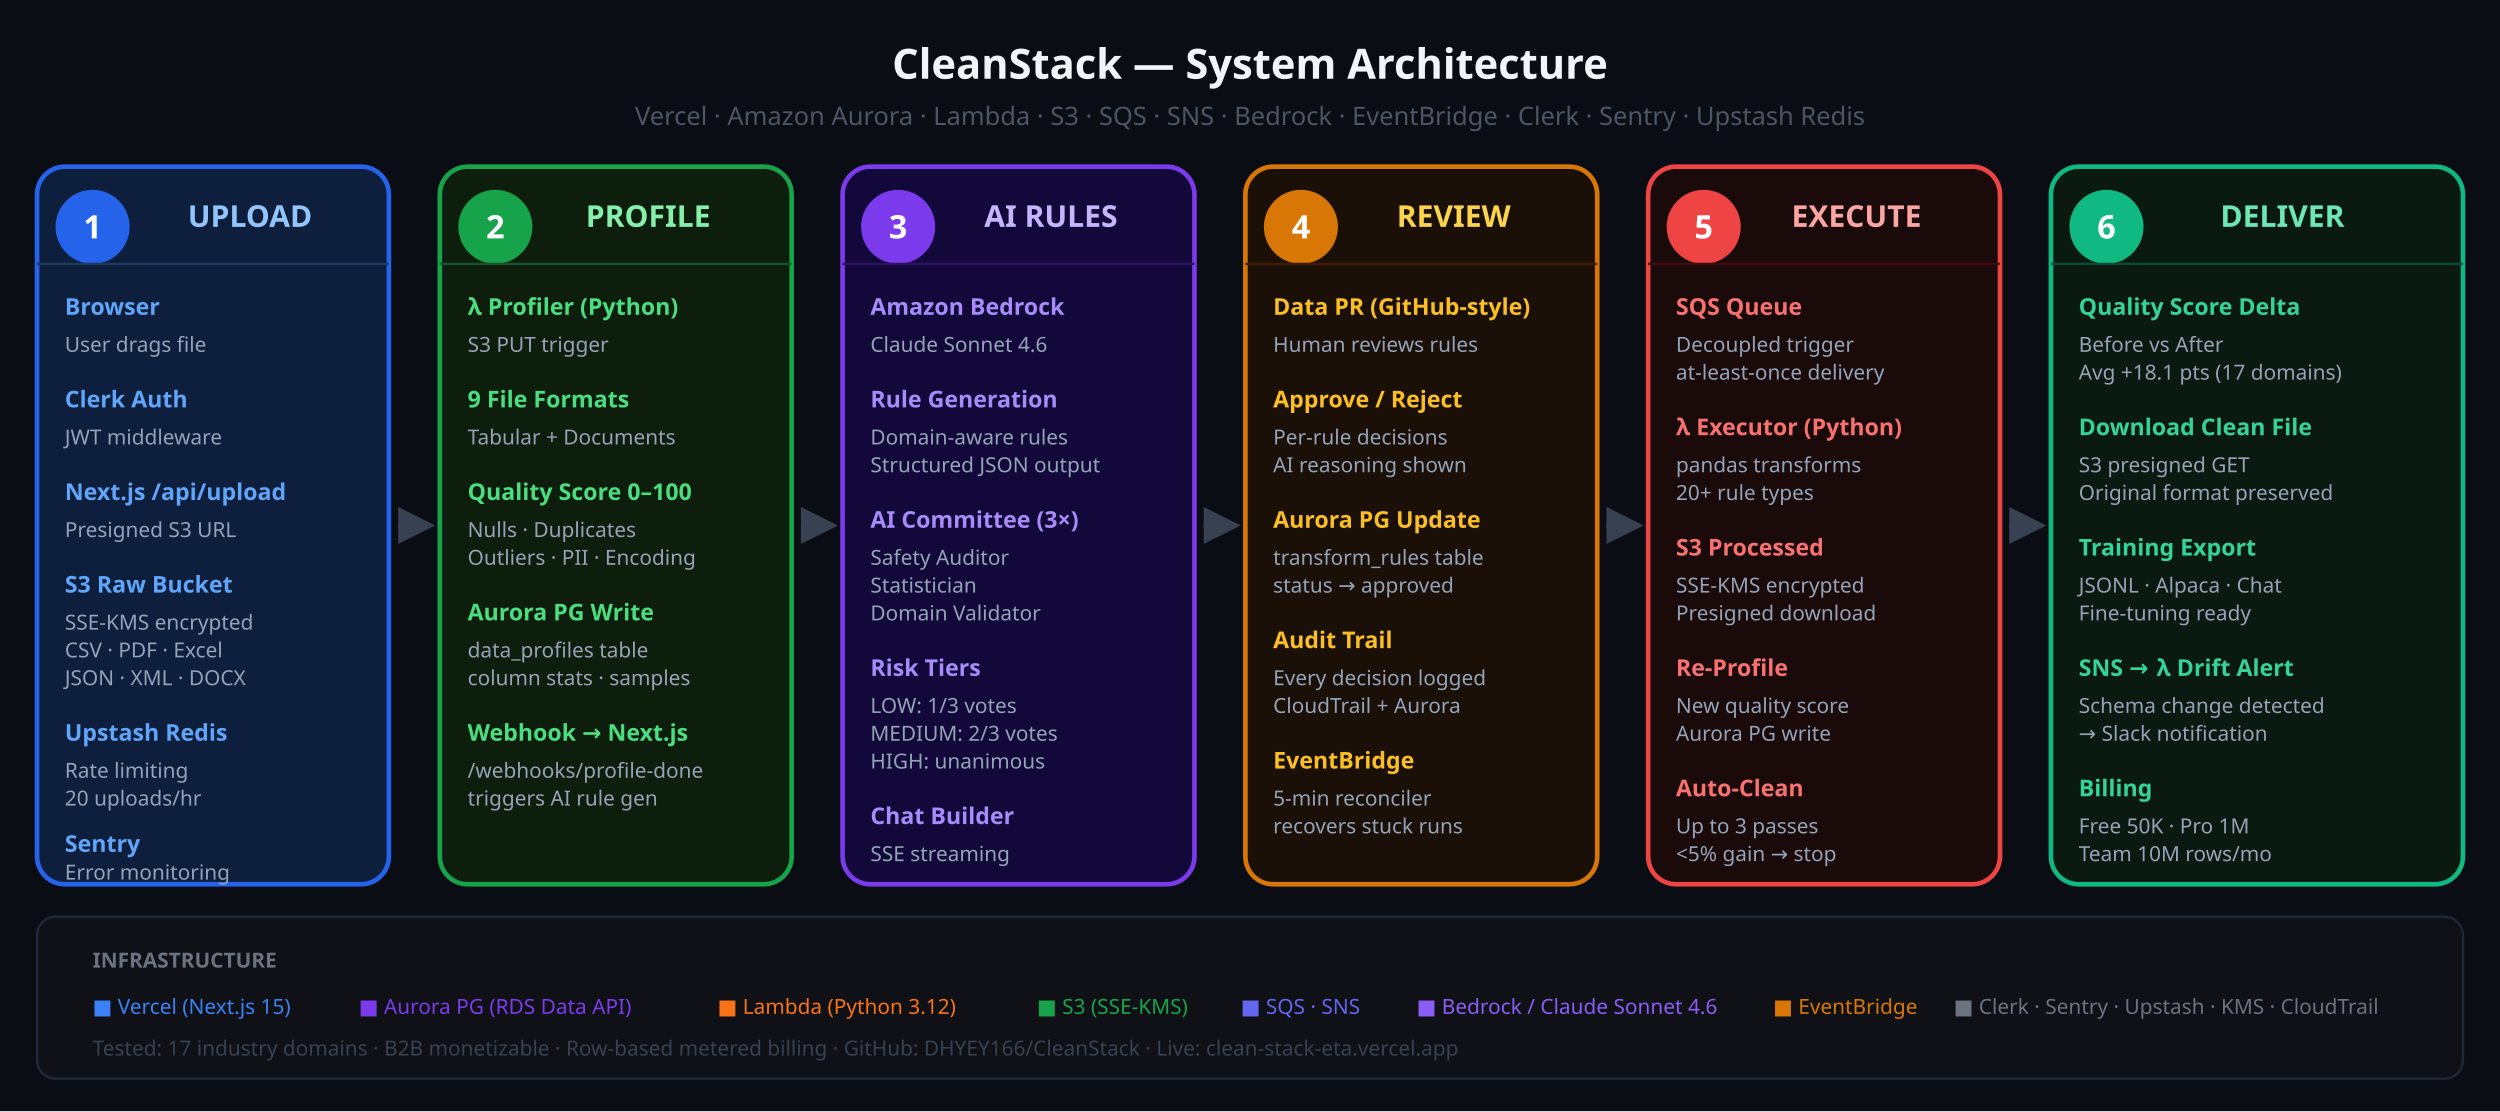
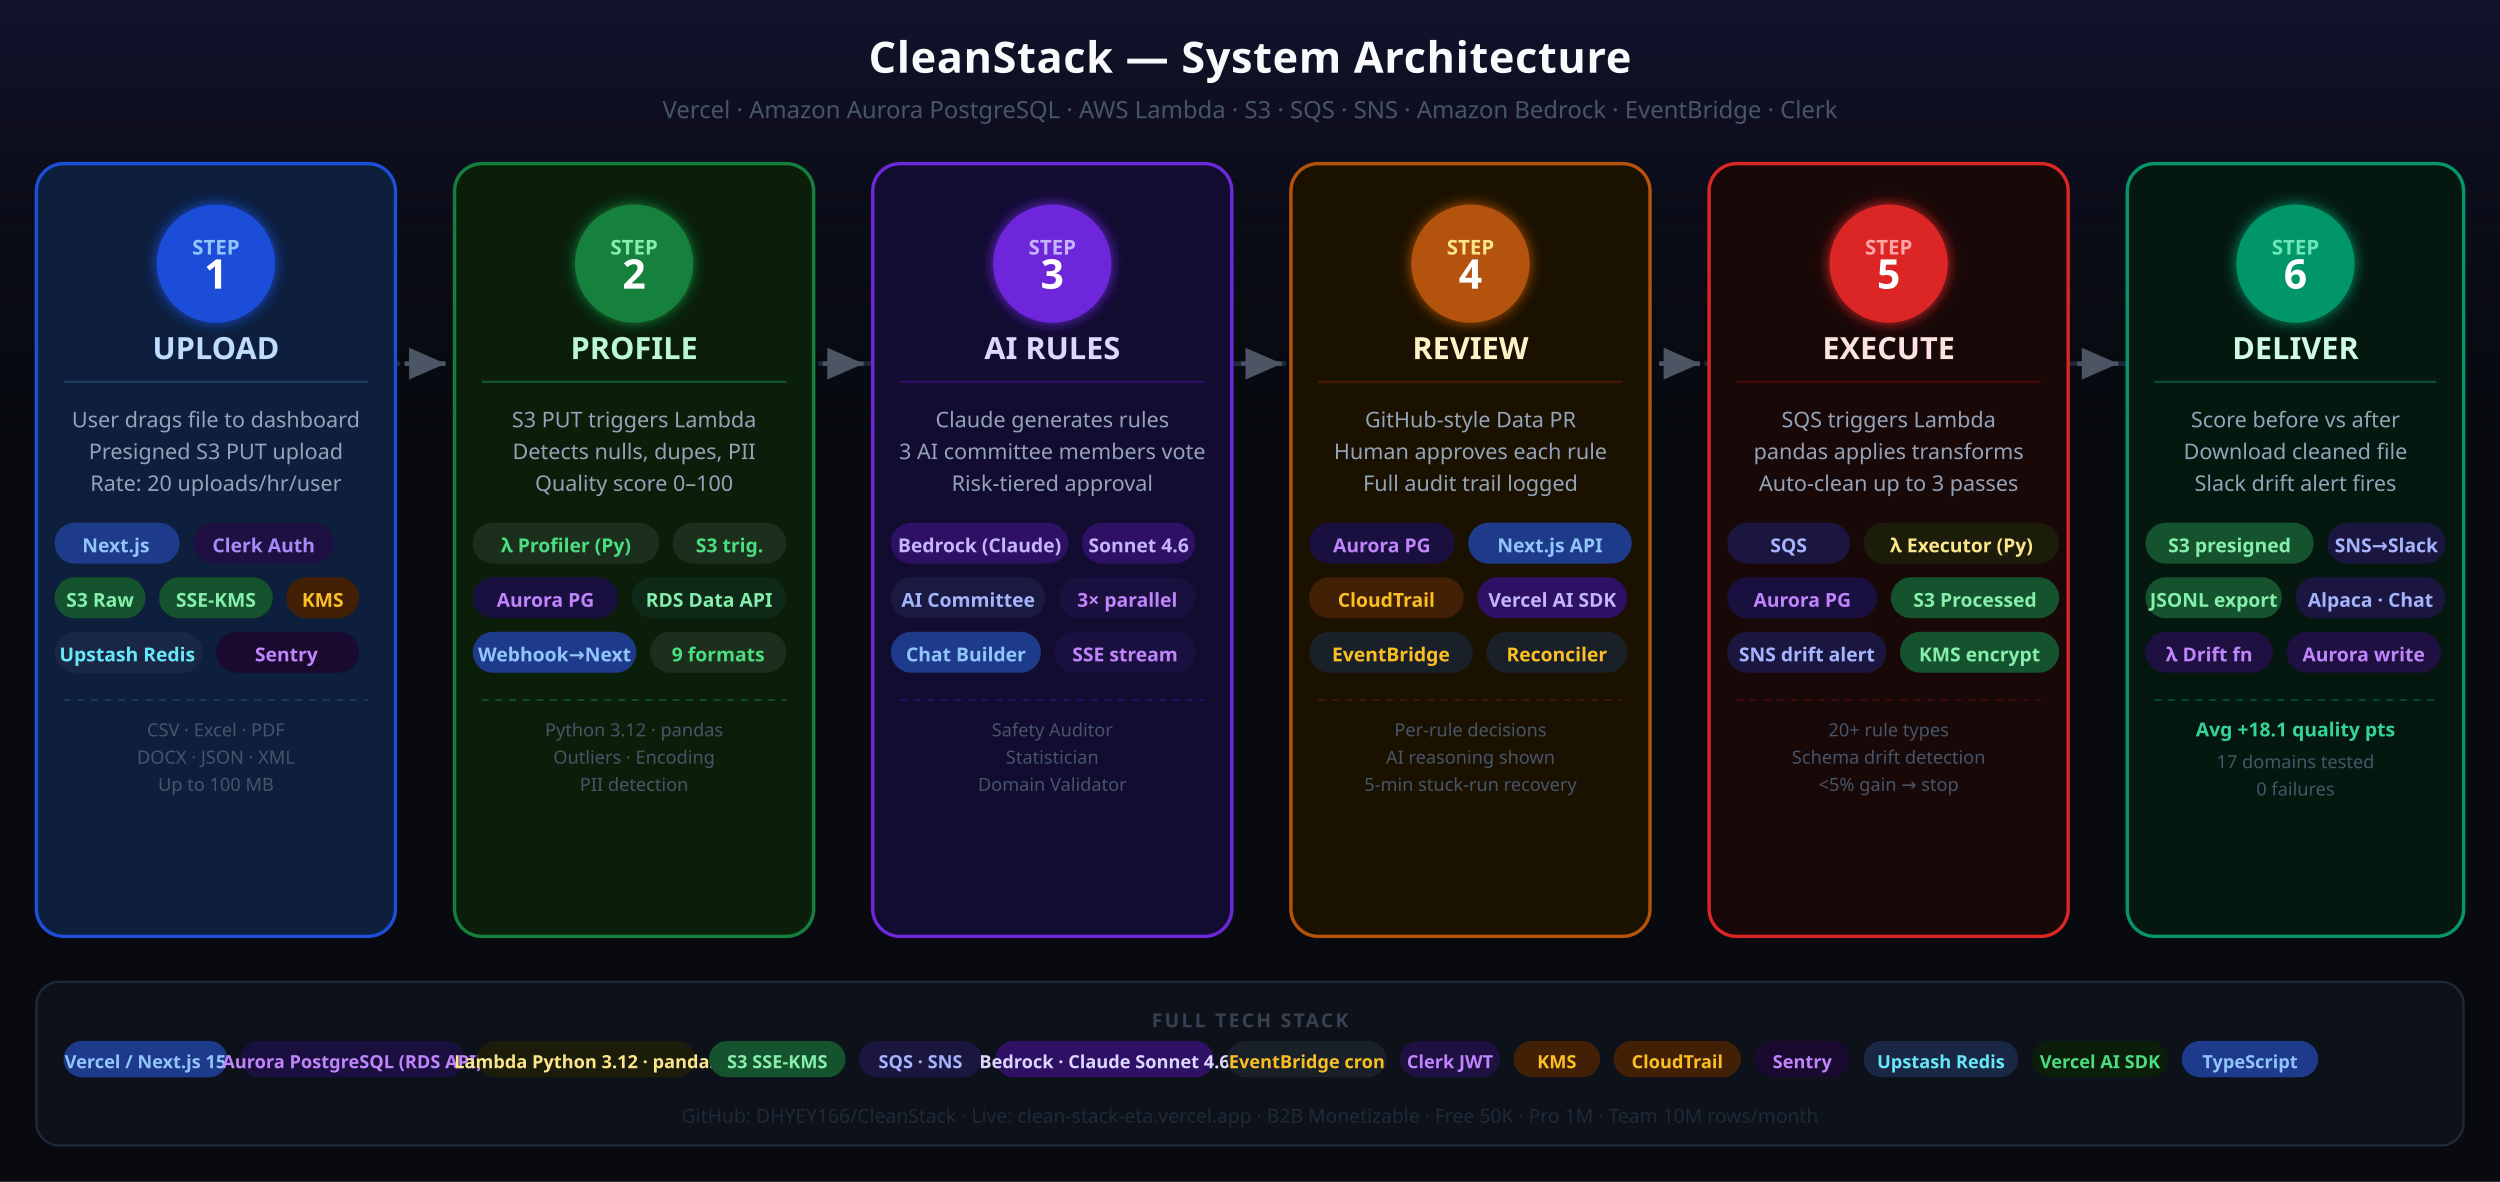
- <svg xmlns="http://www.w3.org/2000/svg" viewBox="0 0 1080 480" width="1080" height="480" font-family="'Segoe UI', system-ui, sans-serif">
+ <svg xmlns="http://www.w3.org/2000/svg" viewBox="0 0 1100 520" width="1100" height="520" font-family="'Segoe UI', system-ui, sans-serif">
  <defs>
-     <marker id="arr" markerWidth="8" markerHeight="8" refX="7" refY="4" orient="auto">
-       <path d="M0,0 L0,8 L8,4 z" fill="#374151" />
+     <marker id="arr" markerWidth="9" markerHeight="9" refX="8" refY="4.5" orient="auto">
+       <path d="M0,1 L0,8 L8,4.5 z" fill="#4b5563" />
    </marker>
+     <filter id="glow" x="-50%" y="-50%" width="200%" height="200%">
+       <feGaussianBlur stdDeviation="3" result="blur" />
+       <feMerge>
+         <feMergeNode in="blur" />
+         <feMergeNode in="SourceGraphic" />
+       </feMerge>
+     </filter>
+     <linearGradient id="topgrad" x1="0" y1="0" x2="0" y2="1">
+       <stop offset="0%" stop-color="#1e1b4b" stop-opacity="0.5" />
+       <stop offset="100%" stop-color="#080a10" stop-opacity="0" />
+     </linearGradient>
  </defs>
-   <rect width="1080" height="480" fill="#0b0d14" />
-   <text x="540" y="34" text-anchor="middle" fill="#f1f5f9" font-size="18" font-weight="700">CleanStack — System Architecture</text>
-   <text x="540" y="54" text-anchor="middle" fill="#4b5563" font-size="11">Vercel · Amazon Aurora · Lambda · S3 · SQS · SNS · Bedrock · EventBridge · Clerk · Sentry · Upstash Redis</text>
-   <rect x="16" y="72" width="152" height="310" rx="12" fill="#0d1f3c" stroke="#2563eb" stroke-width="2" />
-   <circle cx="40" cy="98" r="16" fill="#2563eb" />
-   <text x="40" y="103" text-anchor="middle" fill="#fff" font-size="14" font-weight="800">1</text>
-   <text x="108" y="98" text-anchor="middle" fill="#93c5fd" font-size="13" font-weight="700">UPLOAD</text>
-   <line x1="16" y1="114" x2="168" y2="114" stroke="#1e3a5f" stroke-width="1" />
-   <text x="28" y="136" fill="#60a5fa" font-size="10" font-weight="600">Browser</text>
-   <text x="28" y="152" fill="#94a3b8" font-size="9">User drags file</text>
-   <text x="28" y="176" fill="#60a5fa" font-size="10" font-weight="600">Clerk Auth</text>
-   <text x="28" y="192" fill="#94a3b8" font-size="9">JWT middleware</text>
-   <text x="28" y="216" fill="#60a5fa" font-size="10" font-weight="600">Next.js /api/upload</text>
-   <text x="28" y="232" fill="#94a3b8" font-size="9">Presigned S3 URL</text>
-   <text x="28" y="256" fill="#60a5fa" font-size="10" font-weight="600">S3 Raw Bucket</text>
-   <text x="28" y="272" fill="#94a3b8" font-size="9">SSE-KMS encrypted</text>
-   <text x="28" y="284" fill="#94a3b8" font-size="9">CSV · PDF · Excel</text>
-   <text x="28" y="296" fill="#94a3b8" font-size="9">JSON · XML · DOCX</text>
-   <text x="28" y="320" fill="#60a5fa" font-size="10" font-weight="600">Upstash Redis</text>
-   <text x="28" y="336" fill="#94a3b8" font-size="9">Rate limiting</text>
-   <text x="28" y="348" fill="#94a3b8" font-size="9">20 uploads/hr</text>
-   <text x="28" y="368" fill="#60a5fa" font-size="10" font-weight="600">Sentry</text>
-   <text x="28" y="380" fill="#94a3b8" font-size="9">Error monitoring</text>
-   <line x1="172" y1="227" x2="186" y2="227" stroke="#374151" stroke-width="2" marker-end="url(#arr)" />
-   <rect x="190" y="72" width="152" height="310" rx="12" fill="#0d1e0d" stroke="#16a34a" stroke-width="2" />
-   <circle cx="214" cy="98" r="16" fill="#16a34a" />
-   <text x="214" y="103" text-anchor="middle" fill="#fff" font-size="14" font-weight="800">2</text>
-   <text x="280" y="98" text-anchor="middle" fill="#86efac" font-size="13" font-weight="700">PROFILE</text>
-   <line x1="190" y1="114" x2="342" y2="114" stroke="#14532d" stroke-width="1" />
-   <text x="202" y="136" fill="#4ade80" font-size="10" font-weight="600">λ Profiler (Python)</text>
-   <text x="202" y="152" fill="#94a3b8" font-size="9">S3 PUT trigger</text>
-   <text x="202" y="176" fill="#4ade80" font-size="10" font-weight="600">9 File Formats</text>
-   <text x="202" y="192" fill="#94a3b8" font-size="9">Tabular + Documents</text>
-   <text x="202" y="216" fill="#4ade80" font-size="10" font-weight="600">Quality Score 0–100</text>
-   <text x="202" y="232" fill="#94a3b8" font-size="9">Nulls · Duplicates</text>
-   <text x="202" y="244" fill="#94a3b8" font-size="9">Outliers · PII · Encoding</text>
-   <text x="202" y="268" fill="#4ade80" font-size="10" font-weight="600">Aurora PG Write</text>
-   <text x="202" y="284" fill="#94a3b8" font-size="9">data_profiles table</text>
-   <text x="202" y="296" fill="#94a3b8" font-size="9">column stats · samples</text>
-   <text x="202" y="320" fill="#4ade80" font-size="10" font-weight="600">Webhook → Next.js</text>
-   <text x="202" y="336" fill="#94a3b8" font-size="9">/webhooks/profile-done</text>
-   <text x="202" y="348" fill="#94a3b8" font-size="9">triggers AI rule gen</text>
-   <line x1="346" y1="227" x2="360" y2="227" stroke="#374151" stroke-width="2" marker-end="url(#arr)" />
-   <rect x="364" y="72" width="152" height="310" rx="12" fill="#12093a" stroke="#7c3aed" stroke-width="2" />
-   <circle cx="388" cy="98" r="16" fill="#7c3aed" />
-   <text x="388" y="103" text-anchor="middle" fill="#fff" font-size="14" font-weight="800">3</text>
-   <text x="454" y="98" text-anchor="middle" fill="#c4b5fd" font-size="13" font-weight="700">AI RULES</text>
-   <line x1="364" y1="114" x2="516" y2="114" stroke="#2e1065" stroke-width="1" />
-   <text x="376" y="136" fill="#a78bfa" font-size="10" font-weight="600">Amazon Bedrock</text>
-   <text x="376" y="152" fill="#94a3b8" font-size="9">Claude Sonnet 4.6</text>
-   <text x="376" y="176" fill="#a78bfa" font-size="10" font-weight="600">Rule Generation</text>
-   <text x="376" y="192" fill="#94a3b8" font-size="9">Domain-aware rules</text>
-   <text x="376" y="204" fill="#94a3b8" font-size="9">Structured JSON output</text>
-   <text x="376" y="228" fill="#a78bfa" font-size="10" font-weight="600">AI Committee (3×)</text>
-   <text x="376" y="244" fill="#94a3b8" font-size="9">Safety Auditor</text>
-   <text x="376" y="256" fill="#94a3b8" font-size="9">Statistician</text>
-   <text x="376" y="268" fill="#94a3b8" font-size="9">Domain Validator</text>
-   <text x="376" y="292" fill="#a78bfa" font-size="10" font-weight="600">Risk Tiers</text>
-   <text x="376" y="308" fill="#94a3b8" font-size="9">LOW: 1/3 votes</text>
-   <text x="376" y="320" fill="#94a3b8" font-size="9">MEDIUM: 2/3 votes</text>
-   <text x="376" y="332" fill="#94a3b8" font-size="9">HIGH: unanimous</text>
-   <text x="376" y="356" fill="#a78bfa" font-size="10" font-weight="600">Chat Builder</text>
-   <text x="376" y="372" fill="#94a3b8" font-size="9">SSE streaming</text>
-   <line x1="520" y1="227" x2="534" y2="227" stroke="#374151" stroke-width="2" marker-end="url(#arr)" />
-   <rect x="538" y="72" width="152" height="310" rx="12" fill="#1a1008" stroke="#d97706" stroke-width="2" />
-   <circle cx="562" cy="98" r="16" fill="#d97706" />
-   <text x="562" y="103" text-anchor="middle" fill="#fff" font-size="14" font-weight="800">4</text>
-   <text x="628" y="98" text-anchor="middle" fill="#fcd34d" font-size="13" font-weight="700">REVIEW</text>
-   <line x1="538" y1="114" x2="690" y2="114" stroke="#451a03" stroke-width="1" />
-   <text x="550" y="136" fill="#fbbf24" font-size="10" font-weight="600">Data PR (GitHub-style)</text>
-   <text x="550" y="152" fill="#94a3b8" font-size="9">Human reviews rules</text>
-   <text x="550" y="176" fill="#fbbf24" font-size="10" font-weight="600">Approve / Reject</text>
-   <text x="550" y="192" fill="#94a3b8" font-size="9">Per-rule decisions</text>
-   <text x="550" y="204" fill="#94a3b8" font-size="9">AI reasoning shown</text>
-   <text x="550" y="228" fill="#fbbf24" font-size="10" font-weight="600">Aurora PG Update</text>
-   <text x="550" y="244" fill="#94a3b8" font-size="9">transform_rules table</text>
-   <text x="550" y="256" fill="#94a3b8" font-size="9">status → approved</text>
-   <text x="550" y="280" fill="#fbbf24" font-size="10" font-weight="600">Audit Trail</text>
-   <text x="550" y="296" fill="#94a3b8" font-size="9">Every decision logged</text>
-   <text x="550" y="308" fill="#94a3b8" font-size="9">CloudTrail + Aurora</text>
-   <text x="550" y="332" fill="#fbbf24" font-size="10" font-weight="600">EventBridge</text>
-   <text x="550" y="348" fill="#94a3b8" font-size="9">5-min reconciler</text>
-   <text x="550" y="360" fill="#94a3b8" font-size="9">recovers stuck runs</text>
-   <line x1="694" y1="227" x2="708" y2="227" stroke="#374151" stroke-width="2" marker-end="url(#arr)" />
-   <rect x="712" y="72" width="152" height="310" rx="12" fill="#1a0a0a" stroke="#ef4444" stroke-width="2" />
-   <circle cx="736" cy="98" r="16" fill="#ef4444" />
-   <text x="736" y="103" text-anchor="middle" fill="#fff" font-size="14" font-weight="800">5</text>
-   <text x="802" y="98" text-anchor="middle" fill="#fca5a5" font-size="13" font-weight="700">EXECUTE</text>
-   <line x1="712" y1="114" x2="864" y2="114" stroke="#450a0a" stroke-width="1" />
-   <text x="724" y="136" fill="#f87171" font-size="10" font-weight="600">SQS Queue</text>
-   <text x="724" y="152" fill="#94a3b8" font-size="9">Decoupled trigger</text>
-   <text x="724" y="164" fill="#94a3b8" font-size="9">at-least-once delivery</text>
-   <text x="724" y="188" fill="#f87171" font-size="10" font-weight="600">λ Executor (Python)</text>
-   <text x="724" y="204" fill="#94a3b8" font-size="9">pandas transforms</text>
-   <text x="724" y="216" fill="#94a3b8" font-size="9">20+ rule types</text>
-   <text x="724" y="240" fill="#f87171" font-size="10" font-weight="600">S3 Processed</text>
-   <text x="724" y="256" fill="#94a3b8" font-size="9">SSE-KMS encrypted</text>
-   <text x="724" y="268" fill="#94a3b8" font-size="9">Presigned download</text>
-   <text x="724" y="292" fill="#f87171" font-size="10" font-weight="600">Re-Profile</text>
-   <text x="724" y="308" fill="#94a3b8" font-size="9">New quality score</text>
-   <text x="724" y="320" fill="#94a3b8" font-size="9">Aurora PG write</text>
-   <text x="724" y="344" fill="#f87171" font-size="10" font-weight="600">Auto-Clean</text>
-   <text x="724" y="360" fill="#94a3b8" font-size="9">Up to 3 passes</text>
-   <text x="724" y="372" fill="#94a3b8" font-size="9">&lt;5% gain → stop</text>
-   <line x1="868" y1="227" x2="882" y2="227" stroke="#374151" stroke-width="2" marker-end="url(#arr)" />
-   <rect x="886" y="72" width="178" height="310" rx="12" fill="#0a1a10" stroke="#10b981" stroke-width="2" />
-   <circle cx="910" cy="98" r="16" fill="#10b981" />
-   <text x="910" y="103" text-anchor="middle" fill="#fff" font-size="14" font-weight="800">6</text>
-   <text x="986" y="98" text-anchor="middle" fill="#6ee7b7" font-size="13" font-weight="700">DELIVER</text>
-   <line x1="886" y1="114" x2="1064" y2="114" stroke="#064e3b" stroke-width="1" />
-   <text x="898" y="136" fill="#34d399" font-size="10" font-weight="600">Quality Score Delta</text>
-   <text x="898" y="152" fill="#94a3b8" font-size="9">Before vs After</text>
-   <text x="898" y="164" fill="#94a3b8" font-size="9">Avg +18.1 pts (17 domains)</text>
-   <text x="898" y="188" fill="#34d399" font-size="10" font-weight="600">Download Clean File</text>
-   <text x="898" y="204" fill="#94a3b8" font-size="9">S3 presigned GET</text>
-   <text x="898" y="216" fill="#94a3b8" font-size="9">Original format preserved</text>
-   <text x="898" y="240" fill="#34d399" font-size="10" font-weight="600">Training Export</text>
-   <text x="898" y="256" fill="#94a3b8" font-size="9">JSONL · Alpaca · Chat</text>
-   <text x="898" y="268" fill="#94a3b8" font-size="9">Fine-tuning ready</text>
-   <text x="898" y="292" fill="#34d399" font-size="10" font-weight="600">SNS → λ Drift Alert</text>
-   <text x="898" y="308" fill="#94a3b8" font-size="9">Schema change detected</text>
-   <text x="898" y="320" fill="#94a3b8" font-size="9">→ Slack notification</text>
-   <text x="898" y="344" fill="#34d399" font-size="10" font-weight="600">Billing</text>
-   <text x="898" y="360" fill="#94a3b8" font-size="9">Free 50K · Pro 1M</text>
-   <text x="898" y="372" fill="#94a3b8" font-size="9">Team 10M rows/mo</text>
-   <rect x="16" y="396" width="1048" height="70" rx="8" fill="#0f1117" stroke="#1f2937" stroke-width="1" />
-   <text x="40" y="418" fill="#6b7280" font-size="9" font-weight="700">INFRASTRUCTURE</text>
-   <text x="40" y="438" fill="#3b82f6" font-size="9">■ Vercel (Next.js 15)</text>
-   <text x="155" y="438" fill="#7c3aed" font-size="9">■ Aurora PG (RDS Data API)</text>
-   <text x="310" y="438" fill="#f97316" font-size="9">■ Lambda (Python 3.12)</text>
-   <text x="448" y="438" fill="#16a34a" font-size="9">■ S3 (SSE-KMS)</text>
-   <text x="536" y="438" fill="#6366f1" font-size="9">■ SQS · SNS</text>
-   <text x="612" y="438" fill="#8b5cf6" font-size="9">■ Bedrock / Claude Sonnet 4.6</text>
-   <text x="766" y="438" fill="#d97706" font-size="9">■ EventBridge</text>
-   <text x="844" y="438" fill="#6b7280" font-size="9">■ Clerk · Sentry · Upstash · KMS · CloudTrail</text>
-   <text x="40" y="456" fill="#374151" font-size="9">Tested: 17 industry domains · B2B monetizable · Row-based metered billing · GitHub: DHYEY166/CleanStack · Live: clean-stack-eta.vercel.app</text>
+   <rect width="1100" height="520" fill="#080a10" />
+   <rect width="1100" height="200" fill="url(#topgrad)" />
+   <text x="550" y="32" text-anchor="middle" fill="#f8fafc" font-size="19" font-weight="800" letter-spacing="0.3">CleanStack — System Architecture</text>
+   <text x="550" y="52" text-anchor="middle" fill="#475569" font-size="10.5">Vercel · Amazon Aurora PostgreSQL · AWS Lambda · S3 · SQS · SNS · Amazon Bedrock · EventBridge · Clerk</text>
+   <line x1="100" y1="160" x2="1000" y2="160" stroke="#1e293b" stroke-width="2" stroke-dasharray="6,4" />
+   <rect x="16" y="72" width="158" height="340" rx="12" fill="#0d1f3c" stroke="#1d4ed8" stroke-width="1.5" />
+   <circle cx="95" cy="116" r="26" fill="#1d4ed8" filter="url(#glow)" />
+   <text x="95" y="112" text-anchor="middle" fill="#93c5fd" font-size="9" font-weight="700">STEP</text>
+   <text x="95" y="127" text-anchor="middle" fill="#fff" font-size="18" font-weight="800">1</text>
+   <text x="95" y="158" text-anchor="middle" fill="#bfdbfe" font-size="13.5" font-weight="700">UPLOAD</text>
+   <line x1="28" y1="168" x2="162" y2="168" stroke="#1e3a5f" stroke-width="1" />
+   <text x="95" y="188" text-anchor="middle" fill="#94a3b8" font-size="9.5">User drags file to dashboard</text>
+   <text x="95" y="202" text-anchor="middle" fill="#94a3b8" font-size="9.5">Presigned S3 PUT upload</text>
+   <text x="95" y="216" text-anchor="middle" fill="#94a3b8" font-size="9.5">Rate: 20 uploads/hr/user</text>
+   <rect x="24" y="230" width="55" height="18" rx="9" fill="#1e3a8a" />
+   <text x="51" y="243" text-anchor="middle" fill="#93c5fd" font-size="8.5" font-weight="600">Next.js</text>
+   <rect x="85" y="230" width="62" height="18" rx="9" fill="#1e1040" />
+   <text x="116" y="243" text-anchor="middle" fill="#a78bfa" font-size="8.5" font-weight="600">Clerk Auth</text>
+   <rect x="24" y="254" width="40" height="18" rx="9" fill="#14532d" />
+   <text x="44" y="267" text-anchor="middle" fill="#86efac" font-size="8.5" font-weight="600">S3 Raw</text>
+   <rect x="70" y="254" width="50" height="18" rx="9" fill="#14532d" />
+   <text x="95" y="267" text-anchor="middle" fill="#86efac" font-size="8.5" font-weight="600">SSE-KMS</text>
+   <rect x="126" y="254" width="32" height="18" rx="9" fill="#422006" />
+   <text x="142" y="267" text-anchor="middle" fill="#fbbf24" font-size="8.5" font-weight="600">KMS</text>
+   <rect x="24" y="278" width="65" height="18" rx="9" fill="#1a2744" />
+   <text x="56" y="291" text-anchor="middle" fill="#67e8f9" font-size="8.5" font-weight="600">Upstash Redis</text>
+   <rect x="95" y="278" width="63" height="18" rx="9" fill="#1a0a30" />
+   <text x="126" y="291" text-anchor="middle" fill="#c084fc" font-size="8.5" font-weight="600">Sentry</text>
+   <line x1="28" y1="308" x2="162" y2="308" stroke="#1e3a5f" stroke-width="0.75" stroke-dasharray="3,3" />
+   <text x="95" y="324" text-anchor="middle" fill="#475569" font-size="8">CSV · Excel · PDF</text>
+   <text x="95" y="336" text-anchor="middle" fill="#475569" font-size="8">DOCX · JSON · XML</text>
+   <text x="95" y="348" text-anchor="middle" fill="#475569" font-size="8">Up to 100 MB</text>
+   <line x1="178" y1="160" x2="196" y2="160" stroke="#4b5563" stroke-width="2" marker-end="url(#arr)" />
+   <rect x="200" y="72" width="158" height="340" rx="12" fill="#0a1e0a" stroke="#15803d" stroke-width="1.5" />
+   <circle cx="279" cy="116" r="26" fill="#15803d" filter="url(#glow)" />
+   <text x="279" y="112" text-anchor="middle" fill="#86efac" font-size="9" font-weight="700">STEP</text>
+   <text x="279" y="127" text-anchor="middle" fill="#fff" font-size="18" font-weight="800">2</text>
+   <text x="279" y="158" text-anchor="middle" fill="#bbf7d0" font-size="13.5" font-weight="700">PROFILE</text>
+   <line x1="212" y1="168" x2="346" y2="168" stroke="#14532d" stroke-width="1" />
+   <text x="279" y="188" text-anchor="middle" fill="#94a3b8" font-size="9.5">S3 PUT triggers Lambda</text>
+   <text x="279" y="202" text-anchor="middle" fill="#94a3b8" font-size="9.5">Detects nulls, dupes, PII</text>
+   <text x="279" y="216" text-anchor="middle" fill="#94a3b8" font-size="9.5">Quality score 0–100</text>
+   <rect x="208" y="230" width="82" height="18" rx="9" fill="#1c2e1c" />
+   <text x="249" y="243" text-anchor="middle" fill="#4ade80" font-size="8.5" font-weight="600">λ Profiler (Py)</text>
+   <rect x="296" y="230" width="50" height="18" rx="9" fill="#1c2e1c" />
+   <text x="321" y="243" text-anchor="middle" fill="#4ade80" font-size="8.5" font-weight="600">S3 trig.</text>
+   <rect x="208" y="254" width="64" height="18" rx="9" fill="#1a1040" />
+   <text x="240" y="267" text-anchor="middle" fill="#c084fc" font-size="8.5" font-weight="600">Aurora PG</text>
+   <rect x="278" y="254" width="68" height="18" rx="9" fill="#0f2918" />
+   <text x="312" y="267" text-anchor="middle" fill="#86efac" font-size="8.5" font-weight="600">RDS Data API</text>
+   <rect x="208" y="278" width="72" height="18" rx="9" fill="#1e3a8a" />
+   <text x="244" y="291" text-anchor="middle" fill="#93c5fd" font-size="8.5" font-weight="600">Webhook→Next</text>
+   <rect x="286" y="278" width="60" height="18" rx="9" fill="#1c2e1c" />
+   <text x="316" y="291" text-anchor="middle" fill="#4ade80" font-size="8.5" font-weight="600">9 formats</text>
+   <line x1="212" y1="308" x2="346" y2="308" stroke="#14532d" stroke-width="0.75" stroke-dasharray="3,3" />
+   <text x="279" y="324" text-anchor="middle" fill="#475569" font-size="8">Python 3.12 · pandas</text>
+   <text x="279" y="336" text-anchor="middle" fill="#475569" font-size="8">Outliers · Encoding</text>
+   <text x="279" y="348" text-anchor="middle" fill="#475569" font-size="8">PII detection</text>
+   <line x1="362" y1="160" x2="380" y2="160" stroke="#4b5563" stroke-width="2" marker-end="url(#arr)" />
+   <rect x="384" y="72" width="158" height="340" rx="12" fill="#110c30" stroke="#6d28d9" stroke-width="1.5" />
+   <circle cx="463" cy="116" r="26" fill="#6d28d9" filter="url(#glow)" />
+   <text x="463" y="112" text-anchor="middle" fill="#c4b5fd" font-size="9" font-weight="700">STEP</text>
+   <text x="463" y="127" text-anchor="middle" fill="#fff" font-size="18" font-weight="800">3</text>
+   <text x="463" y="158" text-anchor="middle" fill="#ddd6fe" font-size="13.5" font-weight="700">AI RULES</text>
+   <line x1="396" y1="168" x2="530" y2="168" stroke="#2e1065" stroke-width="1" />
+   <text x="463" y="188" text-anchor="middle" fill="#94a3b8" font-size="9.5">Claude generates rules</text>
+   <text x="463" y="202" text-anchor="middle" fill="#94a3b8" font-size="9.5">3 AI committee members vote</text>
+   <text x="463" y="216" text-anchor="middle" fill="#94a3b8" font-size="9.5">Risk-tiered approval</text>
+   <rect x="392" y="230" width="78" height="18" rx="9" fill="#2e1065" />
+   <text x="431" y="243" text-anchor="middle" fill="#c4b5fd" font-size="8.5" font-weight="600">Bedrock (Claude)</text>
+   <rect x="476" y="230" width="50" height="18" rx="9" fill="#2e1065" />
+   <text x="501" y="243" text-anchor="middle" fill="#c4b5fd" font-size="8.5" font-weight="600">Sonnet 4.6</text>
+   <rect x="392" y="254" width="68" height="18" rx="9" fill="#1a1a40" />
+   <text x="426" y="267" text-anchor="middle" fill="#a5b4fc" font-size="8.5" font-weight="600">AI Committee</text>
+   <rect x="466" y="254" width="60" height="18" rx="9" fill="#1a1040" />
+   <text x="496" y="267" text-anchor="middle" fill="#c084fc" font-size="8.5" font-weight="600">3× parallel</text>
+   <rect x="392" y="278" width="66" height="18" rx="9" fill="#1e3a8a" />
+   <text x="425" y="291" text-anchor="middle" fill="#93c5fd" font-size="8.5" font-weight="600">Chat Builder</text>
+   <rect x="464" y="278" width="62" height="18" rx="9" fill="#1a1040" />
+   <text x="495" y="291" text-anchor="middle" fill="#c084fc" font-size="8.5" font-weight="600">SSE stream</text>
+   <line x1="396" y1="308" x2="530" y2="308" stroke="#2e1065" stroke-width="0.75" stroke-dasharray="3,3" />
+   <text x="463" y="324" text-anchor="middle" fill="#475569" font-size="8">Safety Auditor</text>
+   <text x="463" y="336" text-anchor="middle" fill="#475569" font-size="8">Statistician</text>
+   <text x="463" y="348" text-anchor="middle" fill="#475569" font-size="8">Domain Validator</text>
+   <line x1="546" y1="160" x2="564" y2="160" stroke="#4b5563" stroke-width="2" marker-end="url(#arr)" />
+   <rect x="568" y="72" width="158" height="340" rx="12" fill="#1a1100" stroke="#b45309" stroke-width="1.5" />
+   <circle cx="647" cy="116" r="26" fill="#b45309" filter="url(#glow)" />
+   <text x="647" y="112" text-anchor="middle" fill="#fde68a" font-size="9" font-weight="700">STEP</text>
+   <text x="647" y="127" text-anchor="middle" fill="#fff" font-size="18" font-weight="800">4</text>
+   <text x="647" y="158" text-anchor="middle" fill="#fef3c7" font-size="13.5" font-weight="700">REVIEW</text>
+   <line x1="580" y1="168" x2="714" y2="168" stroke="#451a03" stroke-width="1" />
+   <text x="647" y="188" text-anchor="middle" fill="#94a3b8" font-size="9.5">GitHub-style Data PR</text>
+   <text x="647" y="202" text-anchor="middle" fill="#94a3b8" font-size="9.5">Human approves each rule</text>
+   <text x="647" y="216" text-anchor="middle" fill="#94a3b8" font-size="9.5">Full audit trail logged</text>
+   <rect x="576" y="230" width="64" height="18" rx="9" fill="#1a1040" />
+   <text x="608" y="243" text-anchor="middle" fill="#c084fc" font-size="8.5" font-weight="600">Aurora PG</text>
+   <rect x="646" y="230" width="72" height="18" rx="9" fill="#1e3a8a" />
+   <text x="682" y="243" text-anchor="middle" fill="#93c5fd" font-size="8.5" font-weight="600">Next.js API</text>
+   <rect x="576" y="254" width="68" height="18" rx="9" fill="#422006" />
+   <text x="610" y="267" text-anchor="middle" fill="#fbbf24" font-size="8.5" font-weight="600">CloudTrail</text>
+   <rect x="650" y="254" width="66" height="18" rx="9" fill="#2e1065" />
+   <text x="683" y="267" text-anchor="middle" fill="#c4b5fd" font-size="8.5" font-weight="600">Vercel AI SDK</text>
+   <rect x="576" y="278" width="72" height="18" rx="9" fill="#1a2028" />
+   <text x="612" y="291" text-anchor="middle" fill="#fbbf24" font-size="8.5" font-weight="600">EventBridge</text>
+   <rect x="654" y="278" width="62" height="18" rx="9" fill="#1a2028" />
+   <text x="685" y="291" text-anchor="middle" fill="#fbbf24" font-size="8.5" font-weight="600">Reconciler</text>
+   <line x1="580" y1="308" x2="714" y2="308" stroke="#451a03" stroke-width="0.75" stroke-dasharray="3,3" />
+   <text x="647" y="324" text-anchor="middle" fill="#475569" font-size="8">Per-rule decisions</text>
+   <text x="647" y="336" text-anchor="middle" fill="#475569" font-size="8">AI reasoning shown</text>
+   <text x="647" y="348" text-anchor="middle" fill="#475569" font-size="8">5-min stuck-run recovery</text>
+   <line x1="730" y1="160" x2="748" y2="160" stroke="#4b5563" stroke-width="2" marker-end="url(#arr)" />
+   <rect x="752" y="72" width="158" height="340" rx="12" fill="#180808" stroke="#dc2626" stroke-width="1.5" />
+   <circle cx="831" cy="116" r="26" fill="#dc2626" filter="url(#glow)" />
+   <text x="831" y="112" text-anchor="middle" fill="#fca5a5" font-size="9" font-weight="700">STEP</text>
+   <text x="831" y="127" text-anchor="middle" fill="#fff" font-size="18" font-weight="800">5</text>
+   <text x="831" y="158" text-anchor="middle" fill="#fee2e2" font-size="13.5" font-weight="700">EXECUTE</text>
+   <line x1="764" y1="168" x2="898" y2="168" stroke="#450a0a" stroke-width="1" />
+   <text x="831" y="188" text-anchor="middle" fill="#94a3b8" font-size="9.5">SQS triggers Lambda</text>
+   <text x="831" y="202" text-anchor="middle" fill="#94a3b8" font-size="9.5">pandas applies transforms</text>
+   <text x="831" y="216" text-anchor="middle" fill="#94a3b8" font-size="9.5">Auto-clean up to 3 passes</text>
+   <rect x="760" y="230" width="54" height="18" rx="9" fill="#1a1640" />
+   <text x="787" y="243" text-anchor="middle" fill="#a5b4fc" font-size="8.5" font-weight="600">SQS</text>
+   <rect x="820" y="230" width="86" height="18" rx="9" fill="#1c1c0a" />
+   <text x="863" y="243" text-anchor="middle" fill="#fde68a" font-size="8.5" font-weight="600">λ Executor (Py)</text>
+   <rect x="760" y="254" width="66" height="18" rx="9" fill="#1a1040" />
+   <text x="793" y="267" text-anchor="middle" fill="#c084fc" font-size="8.5" font-weight="600">Aurora PG</text>
+   <rect x="832" y="254" width="74" height="18" rx="9" fill="#14532d" />
+   <text x="869" y="267" text-anchor="middle" fill="#86efac" font-size="8.5" font-weight="600">S3 Processed</text>
+   <rect x="760" y="278" width="70" height="18" rx="9" fill="#1a1640" />
+   <text x="795" y="291" text-anchor="middle" fill="#a5b4fc" font-size="8.5" font-weight="600">SNS drift alert</text>
+   <rect x="836" y="278" width="70" height="18" rx="9" fill="#14532d" />
+   <text x="871" y="291" text-anchor="middle" fill="#86efac" font-size="8.5" font-weight="600">KMS encrypt</text>
+   <line x1="764" y1="308" x2="898" y2="308" stroke="#450a0a" stroke-width="0.75" stroke-dasharray="3,3" />
+   <text x="831" y="324" text-anchor="middle" fill="#475569" font-size="8">20+ rule types</text>
+   <text x="831" y="336" text-anchor="middle" fill="#475569" font-size="8">Schema drift detection</text>
+   <text x="831" y="348" text-anchor="middle" fill="#475569" font-size="8">&lt;5% gain → stop</text>
+   <line x1="914" y1="160" x2="932" y2="160" stroke="#4b5563" stroke-width="2" marker-end="url(#arr)" />
+   <rect x="936" y="72" width="148" height="340" rx="12" fill="#041810" stroke="#059669" stroke-width="1.5" />
+   <circle cx="1010" cy="116" r="26" fill="#059669" filter="url(#glow)" />
+   <text x="1010" y="112" text-anchor="middle" fill="#6ee7b7" font-size="9" font-weight="700">STEP</text>
+   <text x="1010" y="127" text-anchor="middle" fill="#fff" font-size="18" font-weight="800">6</text>
+   <text x="1010" y="158" text-anchor="middle" fill="#d1fae5" font-size="13.5" font-weight="700">DELIVER</text>
+   <line x1="948" y1="168" x2="1072" y2="168" stroke="#064e3b" stroke-width="1" />
+   <text x="1010" y="188" text-anchor="middle" fill="#94a3b8" font-size="9.5">Score before vs after</text>
+   <text x="1010" y="202" text-anchor="middle" fill="#94a3b8" font-size="9.5">Download cleaned file</text>
+   <text x="1010" y="216" text-anchor="middle" fill="#94a3b8" font-size="9.5">Slack drift alert fires</text>
+   <rect x="944" y="230" width="74" height="18" rx="9" fill="#14532d" />
+   <text x="981" y="243" text-anchor="middle" fill="#86efac" font-size="8.5" font-weight="600">S3 presigned</text>
+   <rect x="1024" y="230" width="52" height="18" rx="9" fill="#1a1640" />
+   <text x="1050" y="243" text-anchor="middle" fill="#a5b4fc" font-size="8.5" font-weight="600">SNS→Slack</text>
+   <rect x="944" y="254" width="60" height="18" rx="9" fill="#14532d" />
+   <text x="974" y="267" text-anchor="middle" fill="#86efac" font-size="8.5" font-weight="600">JSONL export</text>
+   <rect x="1010" y="254" width="66" height="18" rx="9" fill="#1a1640" />
+   <text x="1043" y="267" text-anchor="middle" fill="#a5b4fc" font-size="8.5" font-weight="600">Alpaca · Chat</text>
+   <rect x="944" y="278" width="56" height="18" rx="9" fill="#1e1040" />
+   <text x="972" y="291" text-anchor="middle" fill="#c084fc" font-size="8.5" font-weight="600">λ Drift fn</text>
+   <rect x="1006" y="278" width="68" height="18" rx="9" fill="#1e1040" />
+   <text x="1040" y="291" text-anchor="middle" fill="#c084fc" font-size="8.5" font-weight="600">Aurora write</text>
+   <line x1="948" y1="308" x2="1072" y2="308" stroke="#064e3b" stroke-width="0.75" stroke-dasharray="3,3" />
+   <text x="1010" y="324" text-anchor="middle" fill="#34d399" font-size="8.5" font-weight="600">Avg +18.1 quality pts</text>
+   <text x="1010" y="338" text-anchor="middle" fill="#475569" font-size="8">17 domains tested</text>
+   <text x="1010" y="350" text-anchor="middle" fill="#475569" font-size="8">0 failures</text>
+   <rect x="16" y="432" width="1068" height="72" rx="10" fill="#0d111a" stroke="#1e293b" stroke-width="1" />
+   <text x="550" y="452" text-anchor="middle" fill="#374151" font-size="8.5" font-weight="700" letter-spacing="1">FULL TECH STACK</text>
+   <rect x="28" y="458" width="72" height="16" rx="8" fill="#1e3a8a" />
+   <text x="64" y="470" text-anchor="middle" fill="#93c5fd" font-size="8" font-weight="600">Vercel / Next.js 15</text>
+   <rect x="106" y="458" width="98" height="16" rx="8" fill="#1a1040" />
+   <text x="155" y="470" text-anchor="middle" fill="#c084fc" font-size="8" font-weight="600">Aurora PostgreSQL (RDS API)</text>
+   <rect x="210" y="458" width="96" height="16" rx="8" fill="#1c1c0a" />
+   <text x="258" y="470" text-anchor="middle" fill="#fde68a" font-size="8" font-weight="600">Lambda Python 3.12 · pandas</text>
+   <rect x="312" y="458" width="60" height="16" rx="8" fill="#14532d" />
+   <text x="342" y="470" text-anchor="middle" fill="#86efac" font-size="8" font-weight="600">S3 SSE-KMS</text>
+   <rect x="378" y="458" width="54" height="16" rx="8" fill="#1a1640" />
+   <text x="405" y="470" text-anchor="middle" fill="#a5b4fc" font-size="8" font-weight="600">SQS · SNS</text>
+   <rect x="438" y="458" width="96" height="16" rx="8" fill="#2e1065" />
+   <text x="486" y="470" text-anchor="middle" fill="#ddd6fe" font-size="8" font-weight="600">Bedrock · Claude Sonnet 4.6</text>
+   <rect x="540" y="458" width="70" height="16" rx="8" fill="#1a2028" />
+   <text x="575" y="470" text-anchor="middle" fill="#fbbf24" font-size="8" font-weight="600">EventBridge cron</text>
+   <rect x="616" y="458" width="44" height="16" rx="8" fill="#1e1040" />
+   <text x="638" y="470" text-anchor="middle" fill="#c084fc" font-size="8" font-weight="600">Clerk JWT</text>
+   <rect x="666" y="458" width="38" height="16" rx="8" fill="#422006" />
+   <text x="685" y="470" text-anchor="middle" fill="#fbbf24" font-size="8" font-weight="600">KMS</text>
+   <rect x="710" y="458" width="56" height="16" rx="8" fill="#422006" />
+   <text x="738" y="470" text-anchor="middle" fill="#fbbf24" font-size="8" font-weight="600">CloudTrail</text>
+   <rect x="772" y="458" width="42" height="16" rx="8" fill="#1a0a30" />
+   <text x="793" y="470" text-anchor="middle" fill="#c084fc" font-size="8" font-weight="600">Sentry</text>
+   <rect x="820" y="458" width="68" height="16" rx="8" fill="#1a2744" />
+   <text x="854" y="470" text-anchor="middle" fill="#67e8f9" font-size="8" font-weight="600">Upstash Redis</text>
+   <rect x="894" y="458" width="60" height="16" rx="8" fill="#0a1e0a" />
+   <text x="924" y="470" text-anchor="middle" fill="#4ade80" font-size="8" font-weight="600">Vercel AI SDK</text>
+   <rect x="960" y="458" width="60" height="16" rx="8" fill="#1e3a8a" />
+   <text x="990" y="470" text-anchor="middle" fill="#93c5fd" font-size="8" font-weight="600">TypeScript</text>
+   <text x="550" y="494" text-anchor="middle" fill="#1f2937" font-size="8.5">GitHub: DHYEY166/CleanStack · Live: clean-stack-eta.vercel.app · B2B Monetizable · Free 50K · Pro 1M · Team 10M rows/month</text>
</svg>
